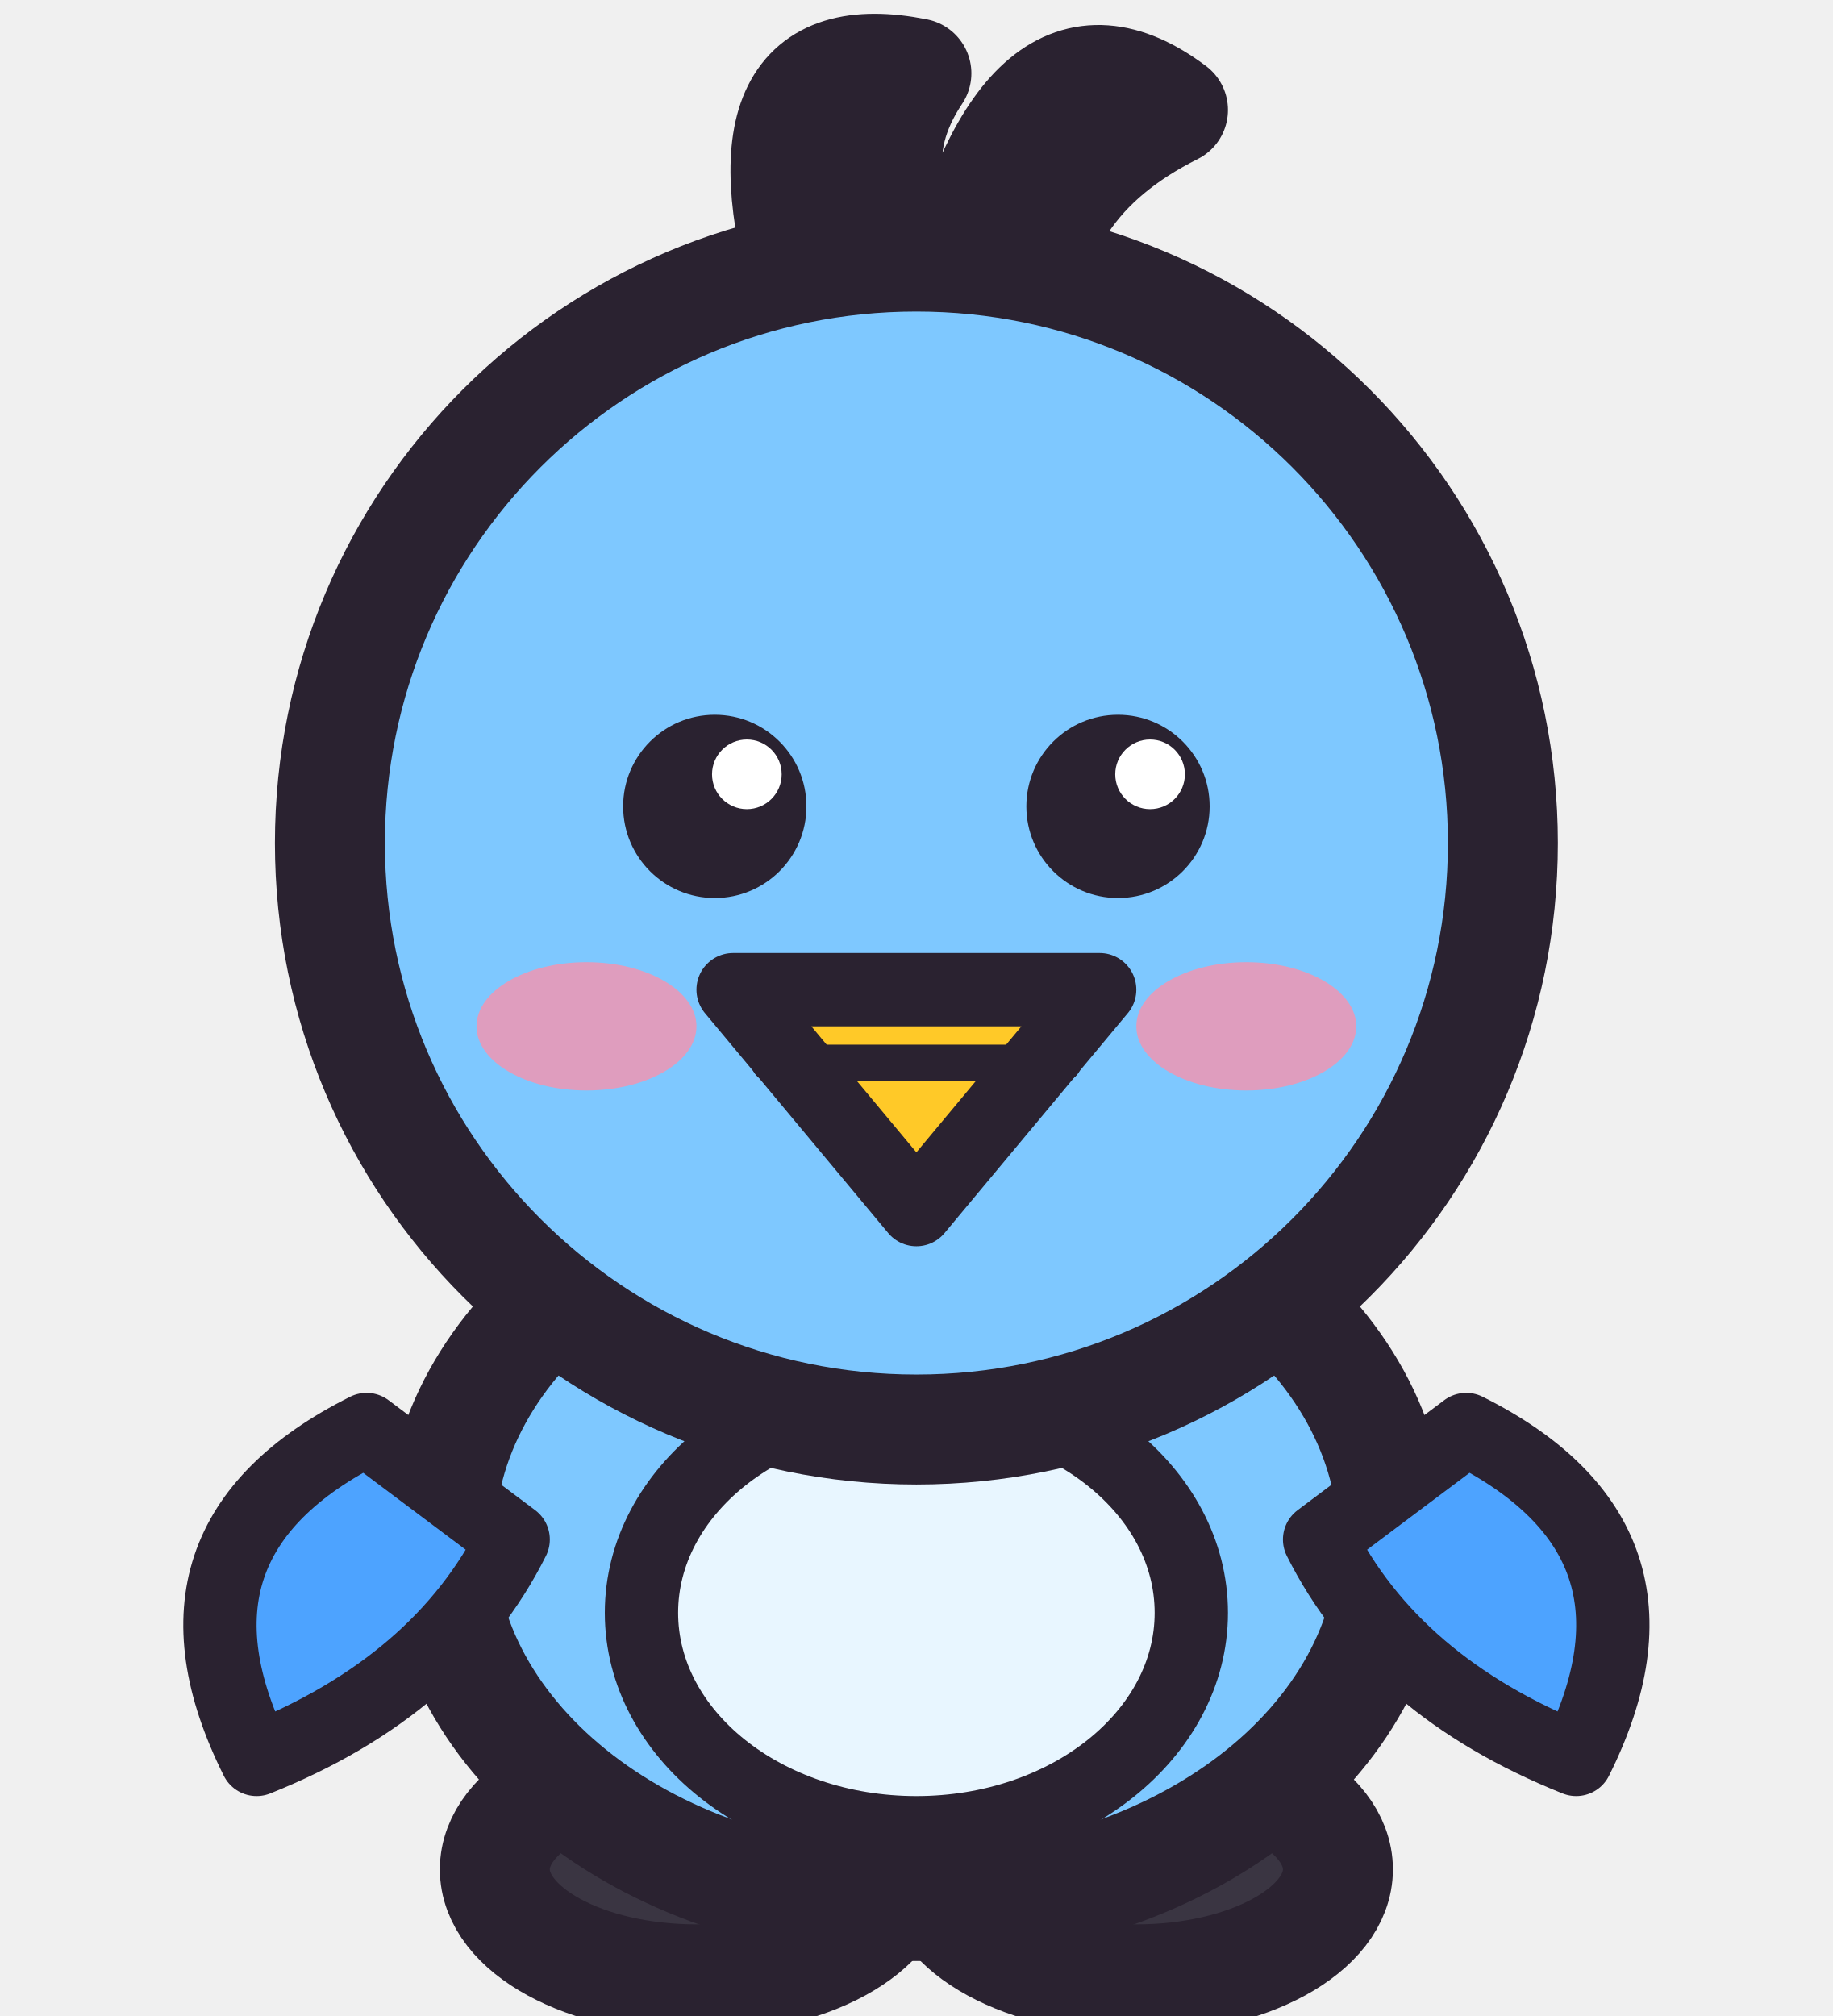
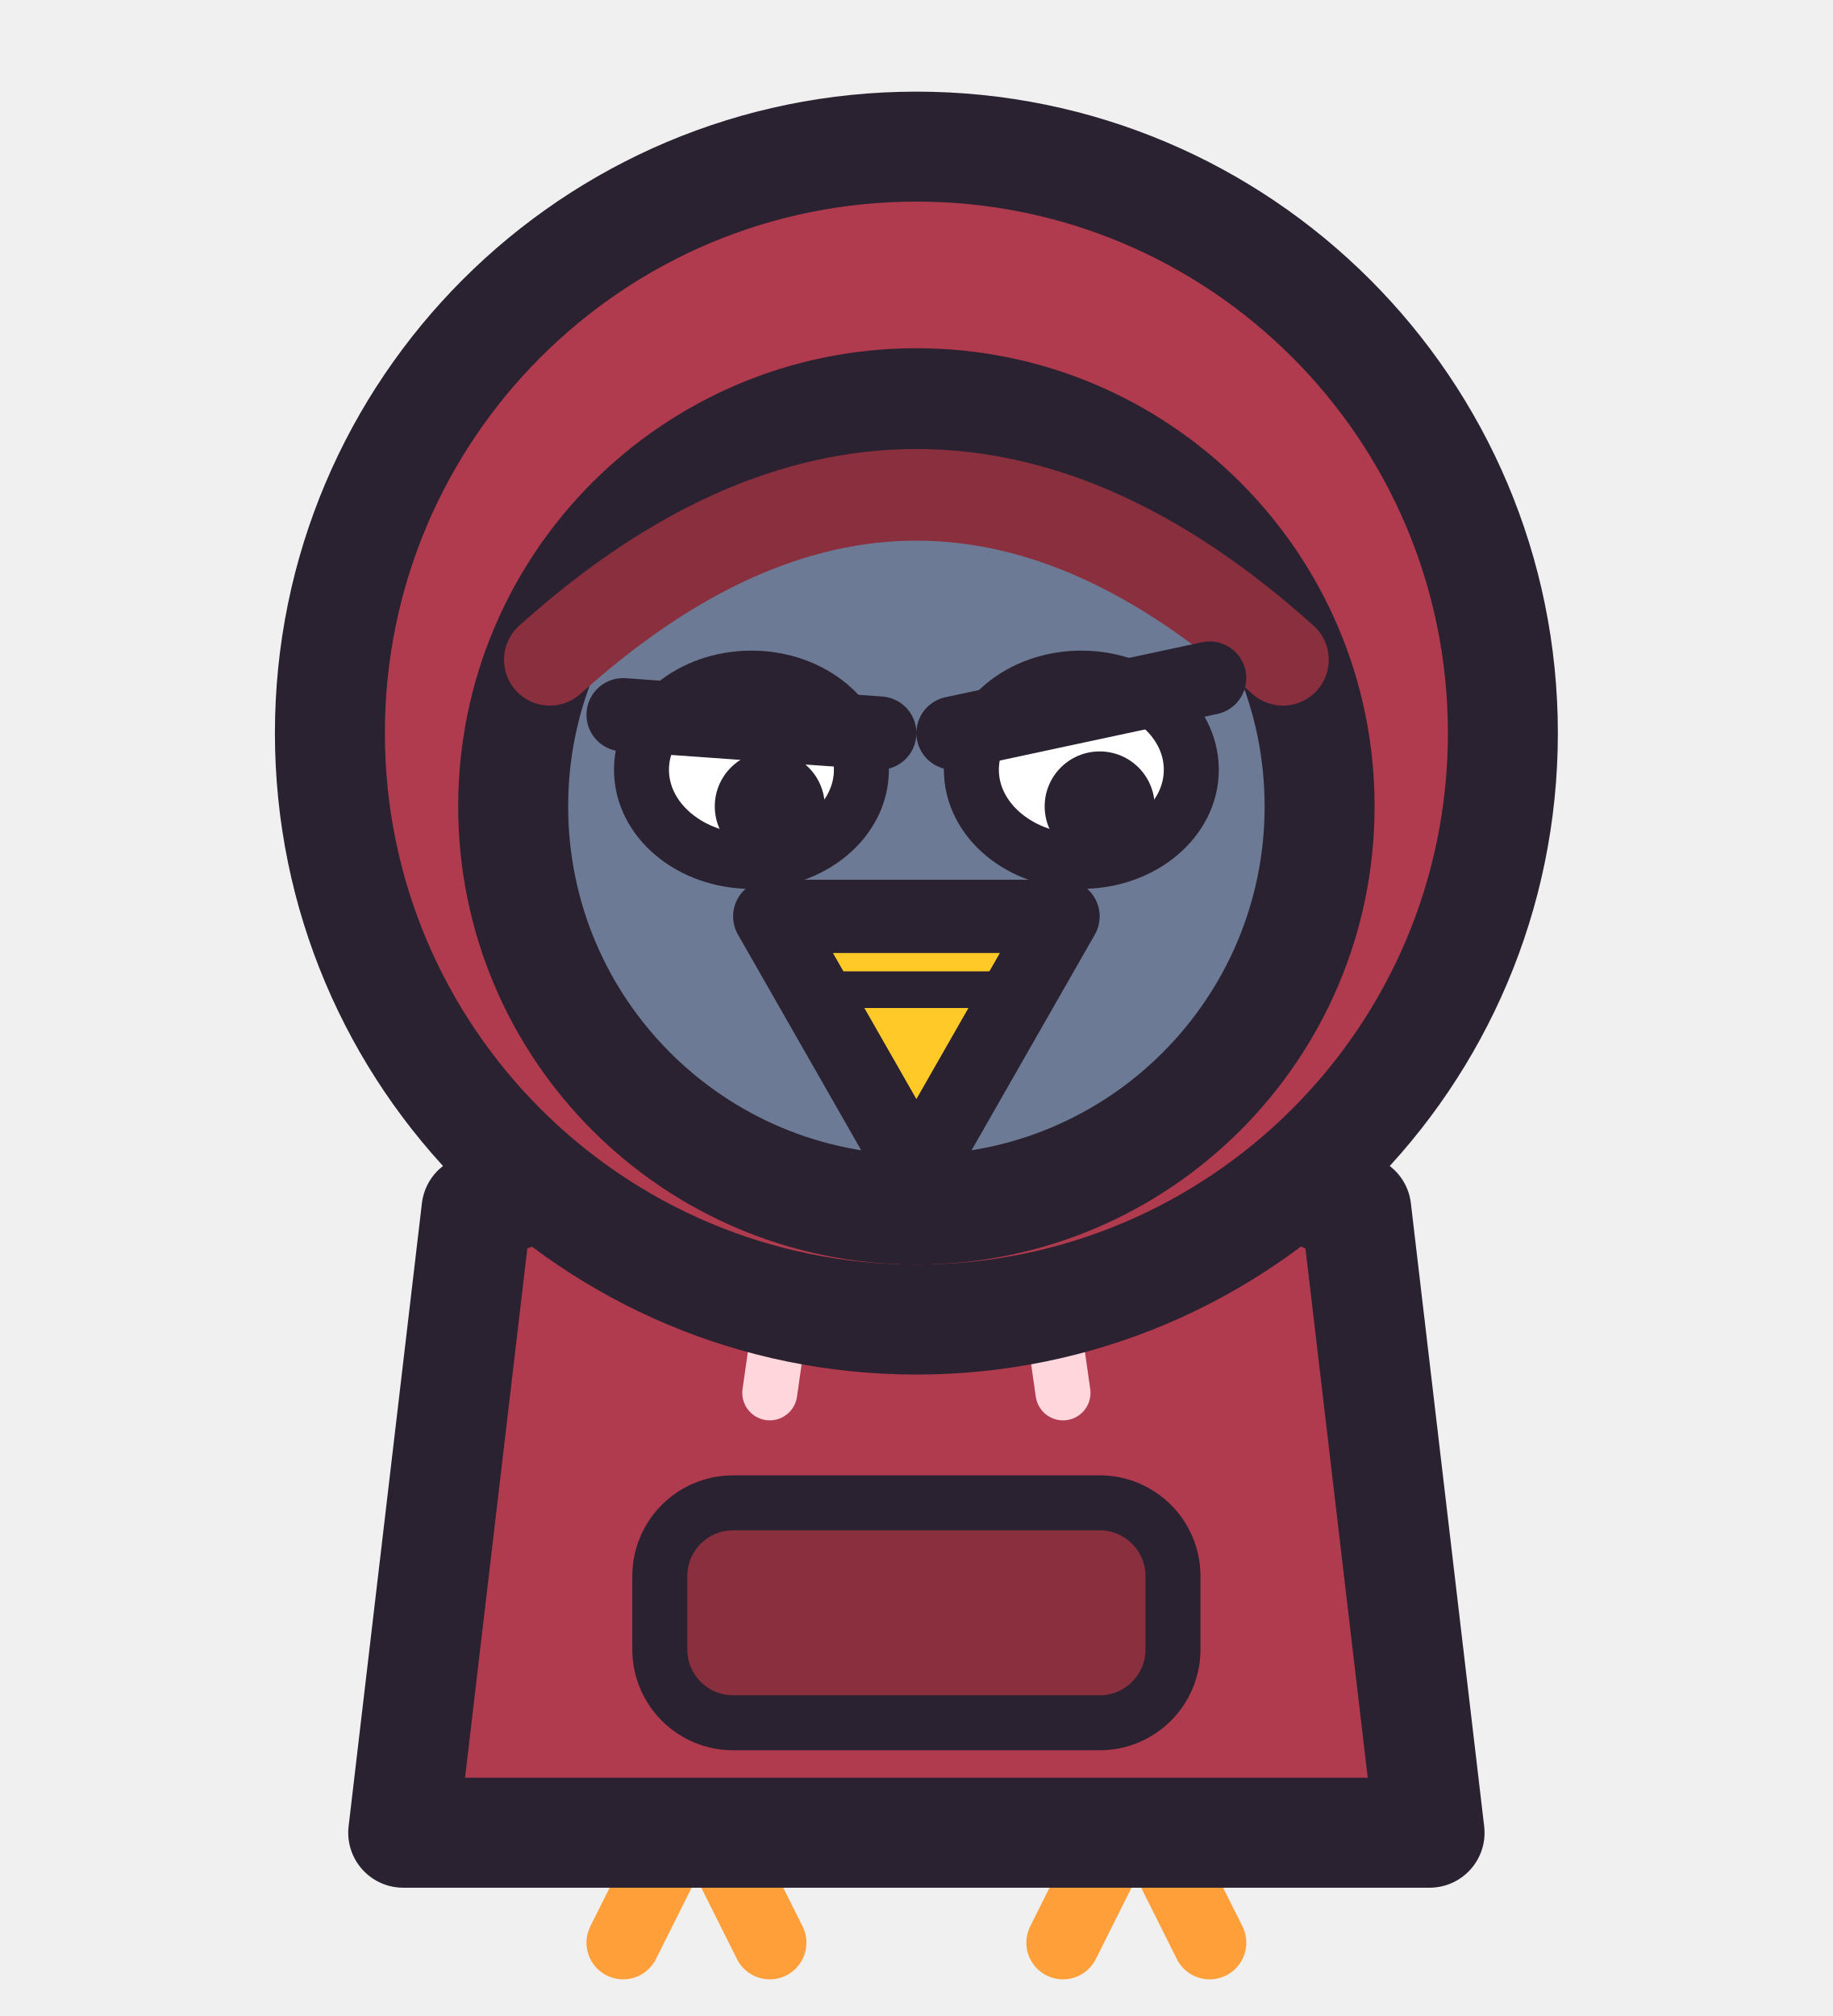
<svg xmlns="http://www.w3.org/2000/svg" viewBox="0 0 100 110">
  <g stroke="#2a2230" stroke-width="6" stroke-linejoin="round" stroke-linecap="round">
-     <ellipse cx="38" cy="102" rx="11" ry="6" fill="#3a3542" />
-     <ellipse cx="62" cy="102" rx="11" ry="6" fill="#3a3542" />
-     <ellipse cx="50" cy="84" rx="26" ry="20" fill="#7ec8ff" />
-     <ellipse cx="50" cy="88" rx="15" ry="12" fill="#e8f6ff" stroke-width="4" />
-     <path d="M44 16 Q40 2 50 4 Q46 10 52 16Z M52 16 Q56 0 64 6 Q56 10 56 18Z" fill="#4da3ff" />
-     <circle cx="50" cy="46" r="32" fill="#7ec8ff" />
-     <circle cx="39" cy="44" r="5" fill="#2a2230" stroke="none" />
-     <circle cx="40.75" cy="42.25" r="1.9" fill="#fff" stroke="none" />
-     <circle cx="61" cy="44" r="5" fill="#2a2230" stroke="none" />
-     <circle cx="62.75" cy="42.25" r="1.9" fill="#fff" stroke="none" />
-     <ellipse cx="32" cy="56" rx="6" ry="3.5" fill="#ff8fa8" stroke="none" opacity=".75" />
-     <ellipse cx="68" cy="56" rx="6" ry="3.5" fill="#ff8fa8" stroke="none" opacity=".75" />
-     <path d="M40 54 L60 54 L50 66Z" fill="#ffc928" stroke-width="4" />
-     <path d="M42 58 L58 58" stroke-width="2" />
-     <path d="M20 78 Q8 84 14 96 Q24 92 28 84Z M80 78 Q92 84 86 96 Q76 92 72 84Z" fill="#4da3ff" stroke-width="4" />
+     <path d="M38 98 L34 106 M38 98 L42 106 M62 98 L58 106 M62 98 L66 106" stroke="#ff9f3a" stroke-width="4" />
+     <path d="M22 100 L26 66 Q50 56 74 66 L78 100Z" fill="#b03a4e" />
+     <rect x="36" y="82" width="28" height="12" rx="4" fill="#8a2f3e" stroke-width="3" />
+     <path d="M44 62 L42 76 M56 62 L58 76" stroke="#ffd6dc" stroke-width="3" />
+     <path d="M36 66 Q50 76 64 66" fill="none" stroke="#ffc928" stroke-width="5" />
+     <path d="M36 66 Q50 76 64 66" fill="none" stroke="#fff3b0" stroke-width="1.5" />
+     <circle cx="50" cy="40" r="32" fill="#b03a4e" />
+     <circle cx="50" cy="44" r="22" fill="#6d7a96" />
+     <path d="M30 36 Q50 18 70 36" fill="none" stroke="#8a2f3e" stroke-width="5" />
+     <ellipse cx="41" cy="42" rx="6" ry="5" fill="#fff" stroke-width="3" />
+     <ellipse cx="59" cy="42" rx="6" ry="5" fill="#fff" stroke-width="3" />
+     <circle cx="42" cy="44" r="3" fill="#2a2230" stroke="none" />
+     <circle cx="60" cy="44" r="3" fill="#2a2230" stroke="none" />
+     <path d="M34 39 L48 40 M66 37 L52 40" stroke-width="4" />
+     <path d="M42 50 L58 50 L50 64Z" fill="#ffc928" stroke-width="4" />
+     <path d="M44 54 L56 54" stroke-width="2" />
  </g>
</svg>
